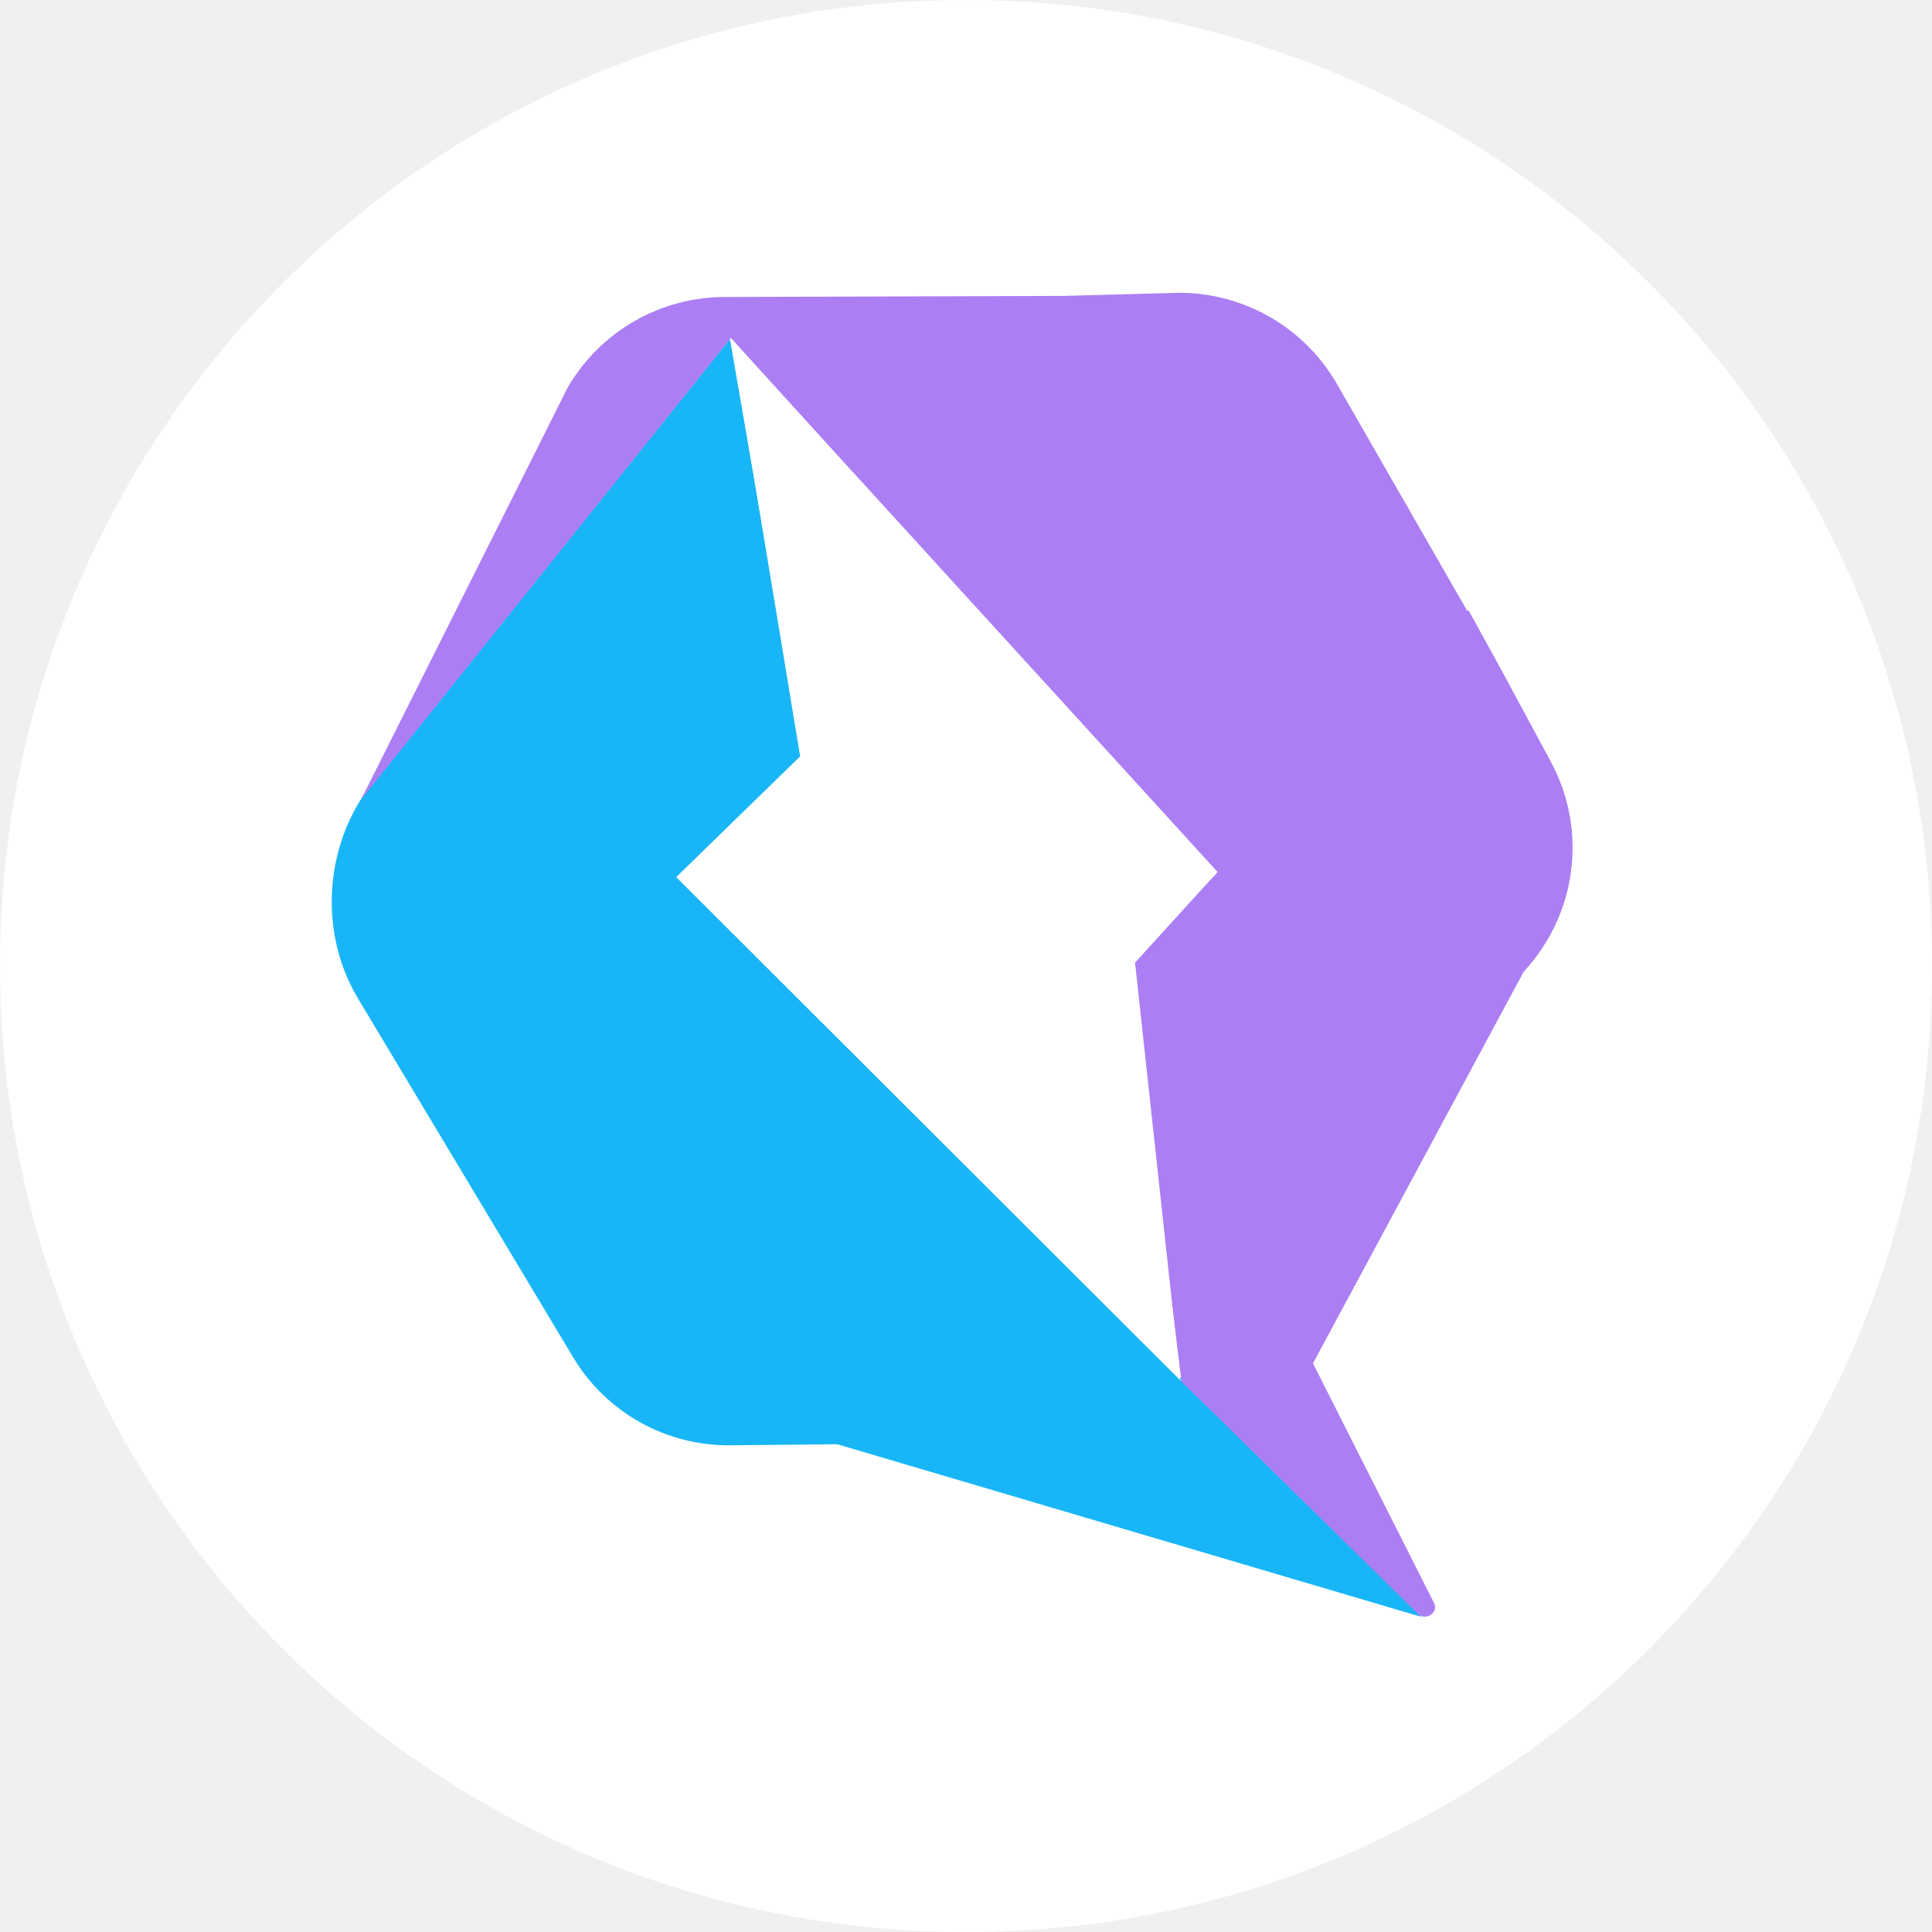
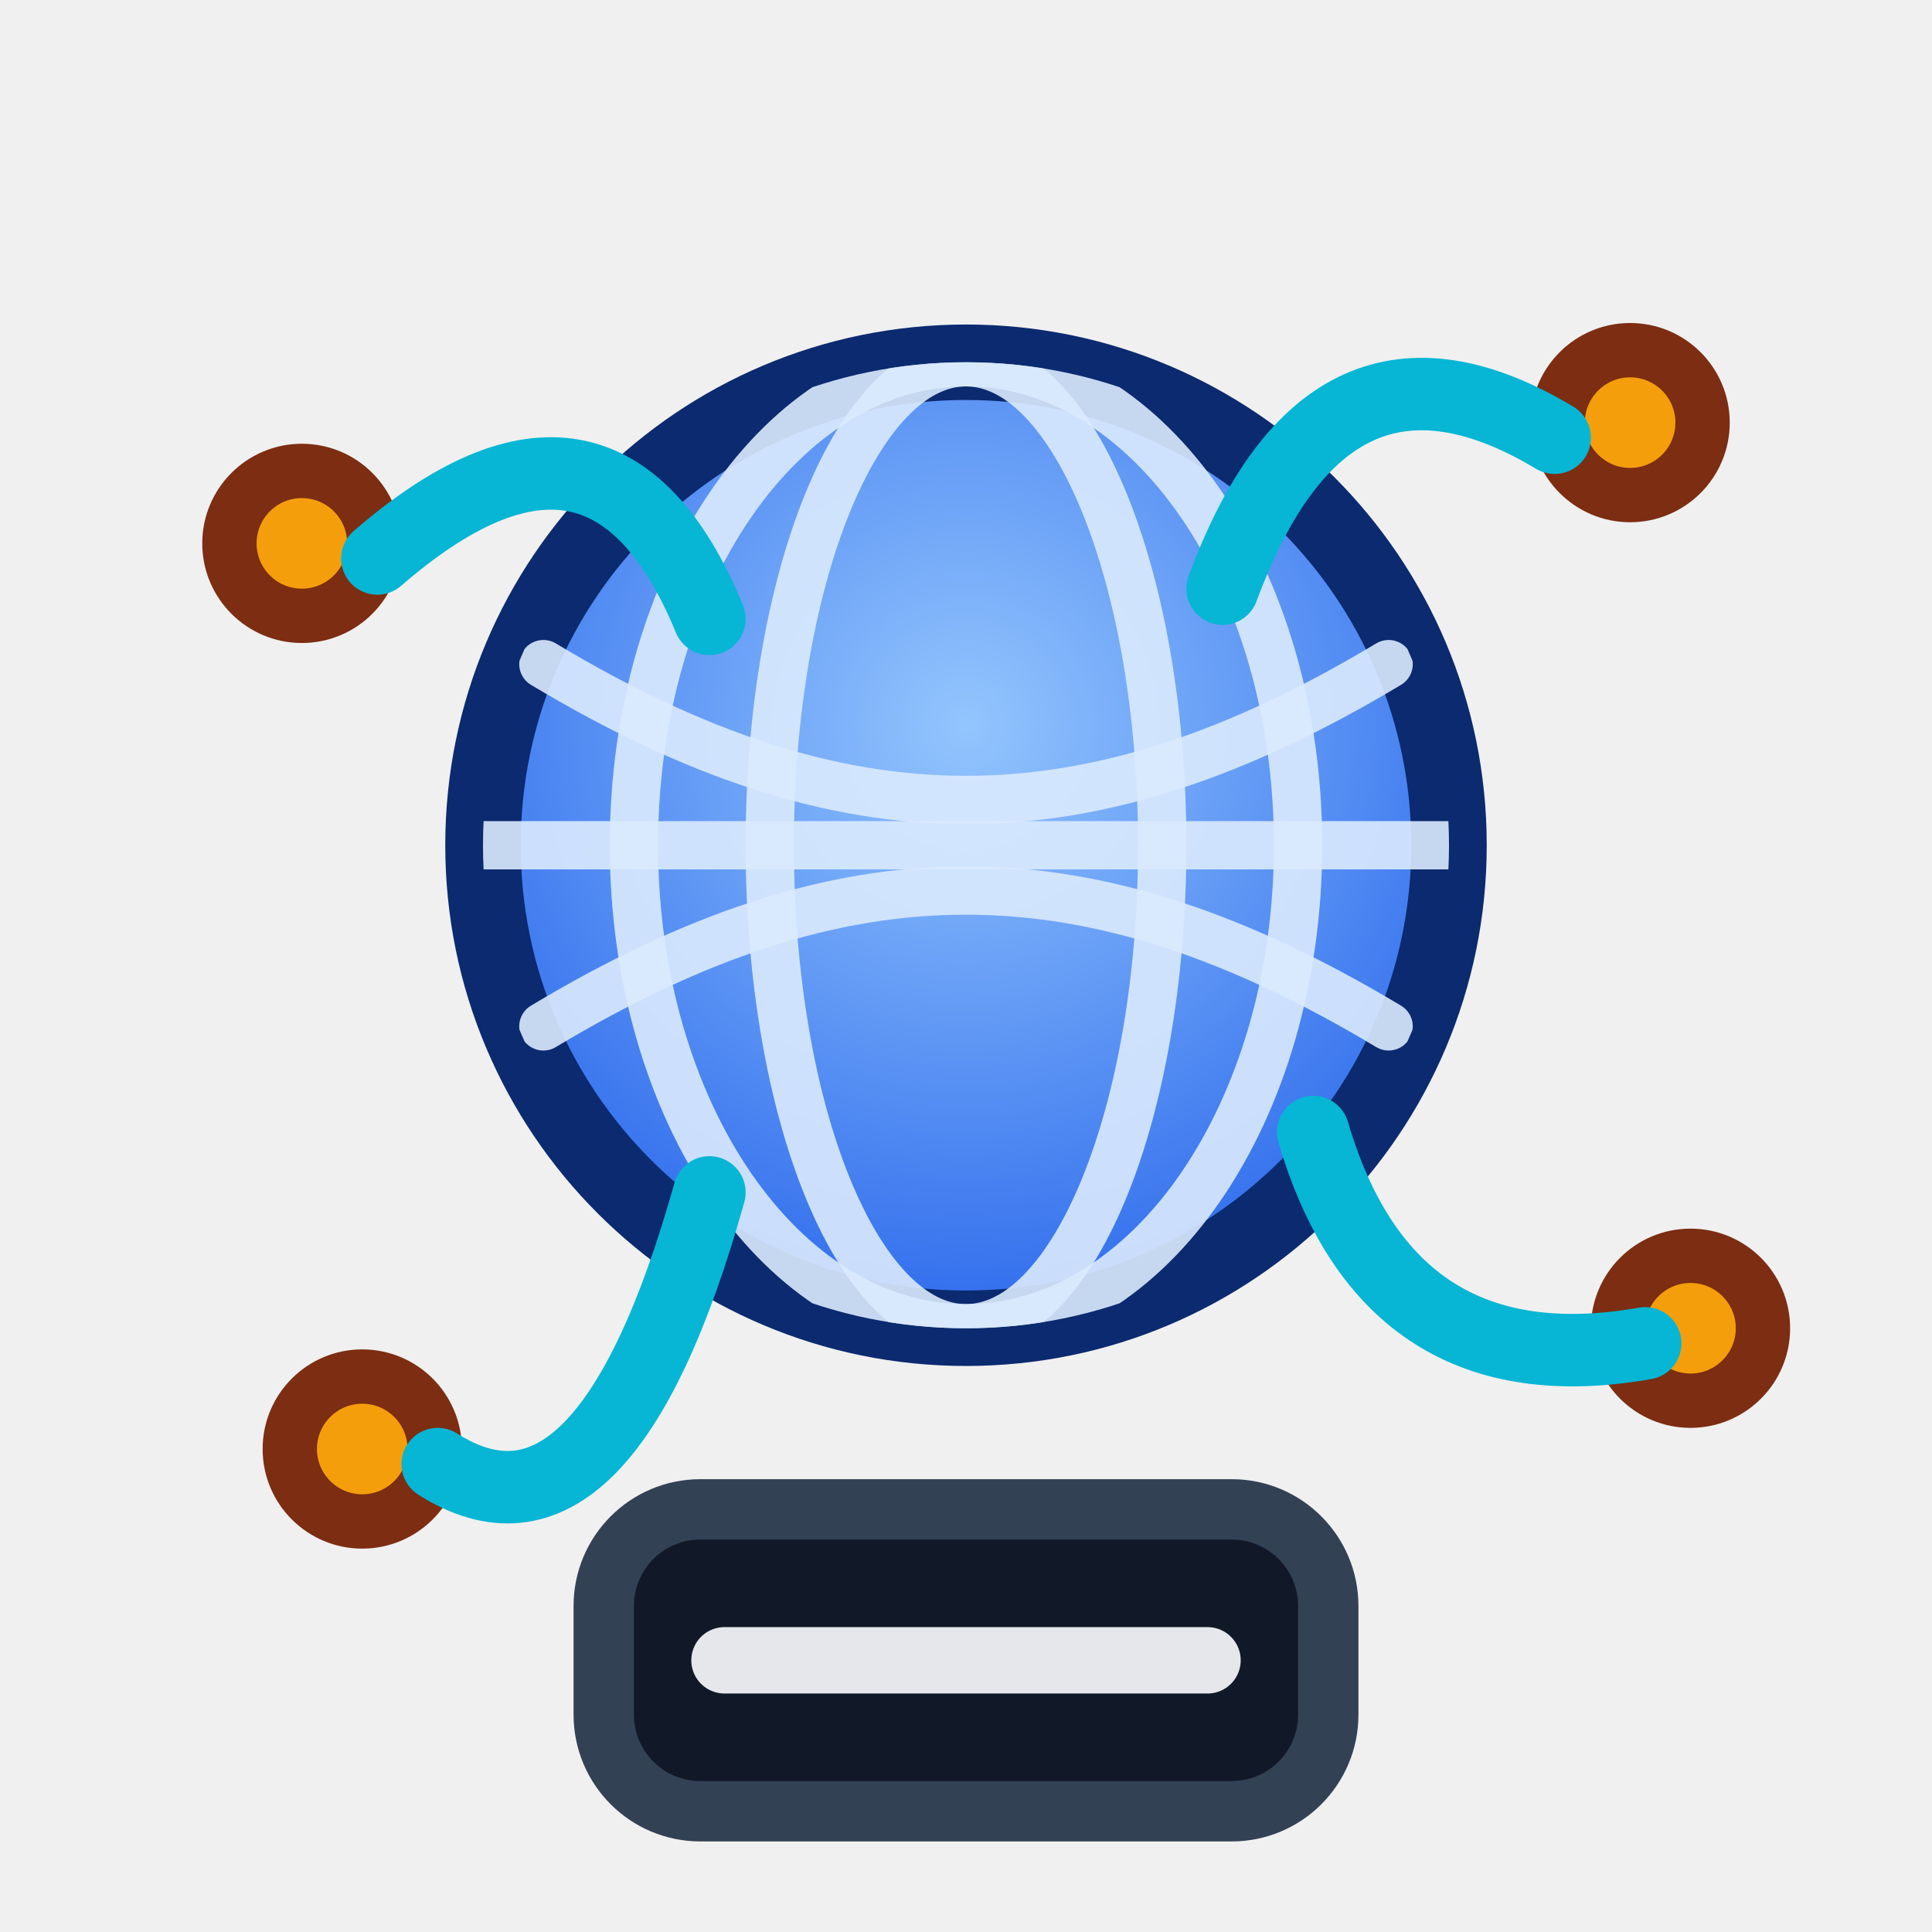
- <svg xmlns="http://www.w3.org/2000/svg" fill="none" viewBox="0 0 500 500">
-   <g clip-path="url(#a)">
-     <circle cx="250" cy="250" fill="#fff" r="250" />
-     <path d="m367.87 418.45-61.17-61.18-.94.13v-.67L175.7 227.53l32.05-31.13L188.9 87.73 99.56 199.09c-15.22 15.42-18.03 40.51-7.08 59.03l55.83 93.11a46.82 46.82 0 0 0 40.73 22.81l27.65-.27 151.18 44.68Z" fill="#18B6F6" />
-     <path d="m401.25 196.94-12.29-22.81-6.41-11.67-2.54-4.56-.26.26-33.66-58.63a47.07 47.07 0 0 0-41.27-23.75l-29.51.8-88.01.28a47.07 47.07 0 0 0-40.33 23.34L93.4 207l95.76-119.54L314.7 226.19l-22.3 22.67 13.35 108.54.13-.26v.26h-.26l.26.27 10.42 10.2 50.62 49.78c2.13 2 5.6-.4 4.13-2.96l-31.25-61.85 54.5-101.3 1.73-2c.67-.81 1.33-1.62 1.87-2.42a46.8 46.8 0 0 0 3.34-50.18Z" fill="#AC7EF4" />
-     <path d="M315.1 225.65 189.18 87.6l17.9 108.14L175 227l130.5 130.27-11.75-108.14 21.37-23.48Z" fill="#fff" />
+ <svg xmlns="http://www.w3.org/2000/svg" aria-label="Global DNS queries icon" height="64" id="svg14" role="img" version="1.1" viewBox="0 0 64 64" width="64">
+   <defs id="defs2">
+     <clipPath id="globeClip">
+       <circle cx="32" cy="28" id="circle1" r="16" />
+     </clipPath>
+     <radialGradient cx="32" cy="24" gradientUnits="userSpaceOnUse" id="ocean" r="22">
+       <stop id="stop1" offset="0" stop-color="#93C5FD" />
+       <stop id="stop2" offset="1" stop-color="#2563EB" />
+     </radialGradient>
+   </defs>
+   <g id="g14">
+     <circle cx="32" cy="28" fill="url(#ocean)" id="circle2" r="16" stroke="#0B2A6F" stroke-width="2.5" />
+     <g clip-path="url(#globeClip)" fill="none" id="g5" stroke="#DBEAFE" stroke-linecap="round" stroke-opacity="0.9" stroke-width="1.6">
+       <path d="M16 28H48" id="path2" />
+       <path d="M18 22C23 25 27.5 26.5 32 26.5C36.5 26.5 41 25 46 22" id="path3" />
+       <path d="M18 34C23 31 27.5 29.5 32 29.5C36.5 29.5 41 31 46 34" id="path4" />
+       <ellipse cx="32" cy="28" id="ellipse4" rx="6.5" ry="16" />
+       <ellipse cx="32" cy="28" id="ellipse5" rx="11" ry="16" />
+     </g>
+     <g fill="#F59E0B" id="g8" stroke="#7C2D12" stroke-width="1.8">
+       <circle cx="10" cy="18" id="circle5" r="2.4" />
+       <circle cx="54" cy="14" id="circle6" r="2.4" />
+       <circle cx="56" cy="44" id="circle7" r="2.4" />
+       <circle cx="12" cy="48" id="circle8" r="2.4" />
+     </g>
+     <g fill="none" id="g11" stroke="#06B6D4" stroke-linecap="round" stroke-width="2.4">
+       <path d="M12.5 18.5 Q20 12 23.5 20.5" id="path8" />
+       <path d="M51.5 14.5 Q44 10 40.5 19.5" id="path9" />
+       <path d="M54.5 44.5 Q46 46 43.5 37.5" id="path10" />
+       <path d="M14.5 48.5 Q20 52 23.5 39.5" id="path11" />
+     </g>
+     <rect fill="#111827" height="10" id="rect11" rx="3.2" stroke="#334155" stroke-width="2" width="24" x="20" y="50" />
+     <path d="M24 55H40" id="path12" stroke="#E5E7EB" stroke-linecap="round" stroke-width="2.2" />
  </g>
-   <defs>
-     <clipPath id="a">
-       <path d="M0 0h500v500H0z" fill="#fff" />
-     </clipPath>
-   </defs>
</svg>
